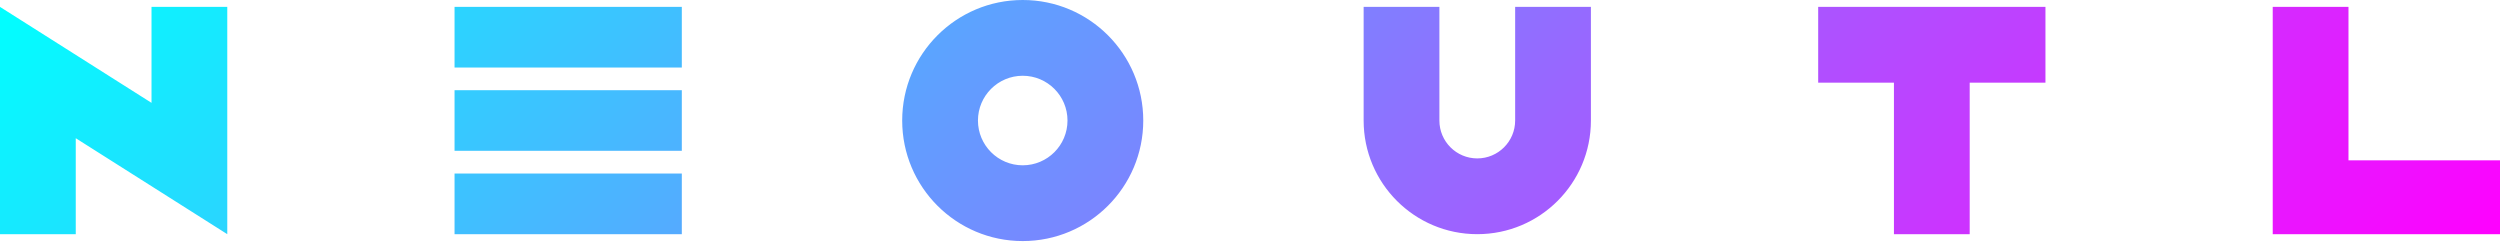
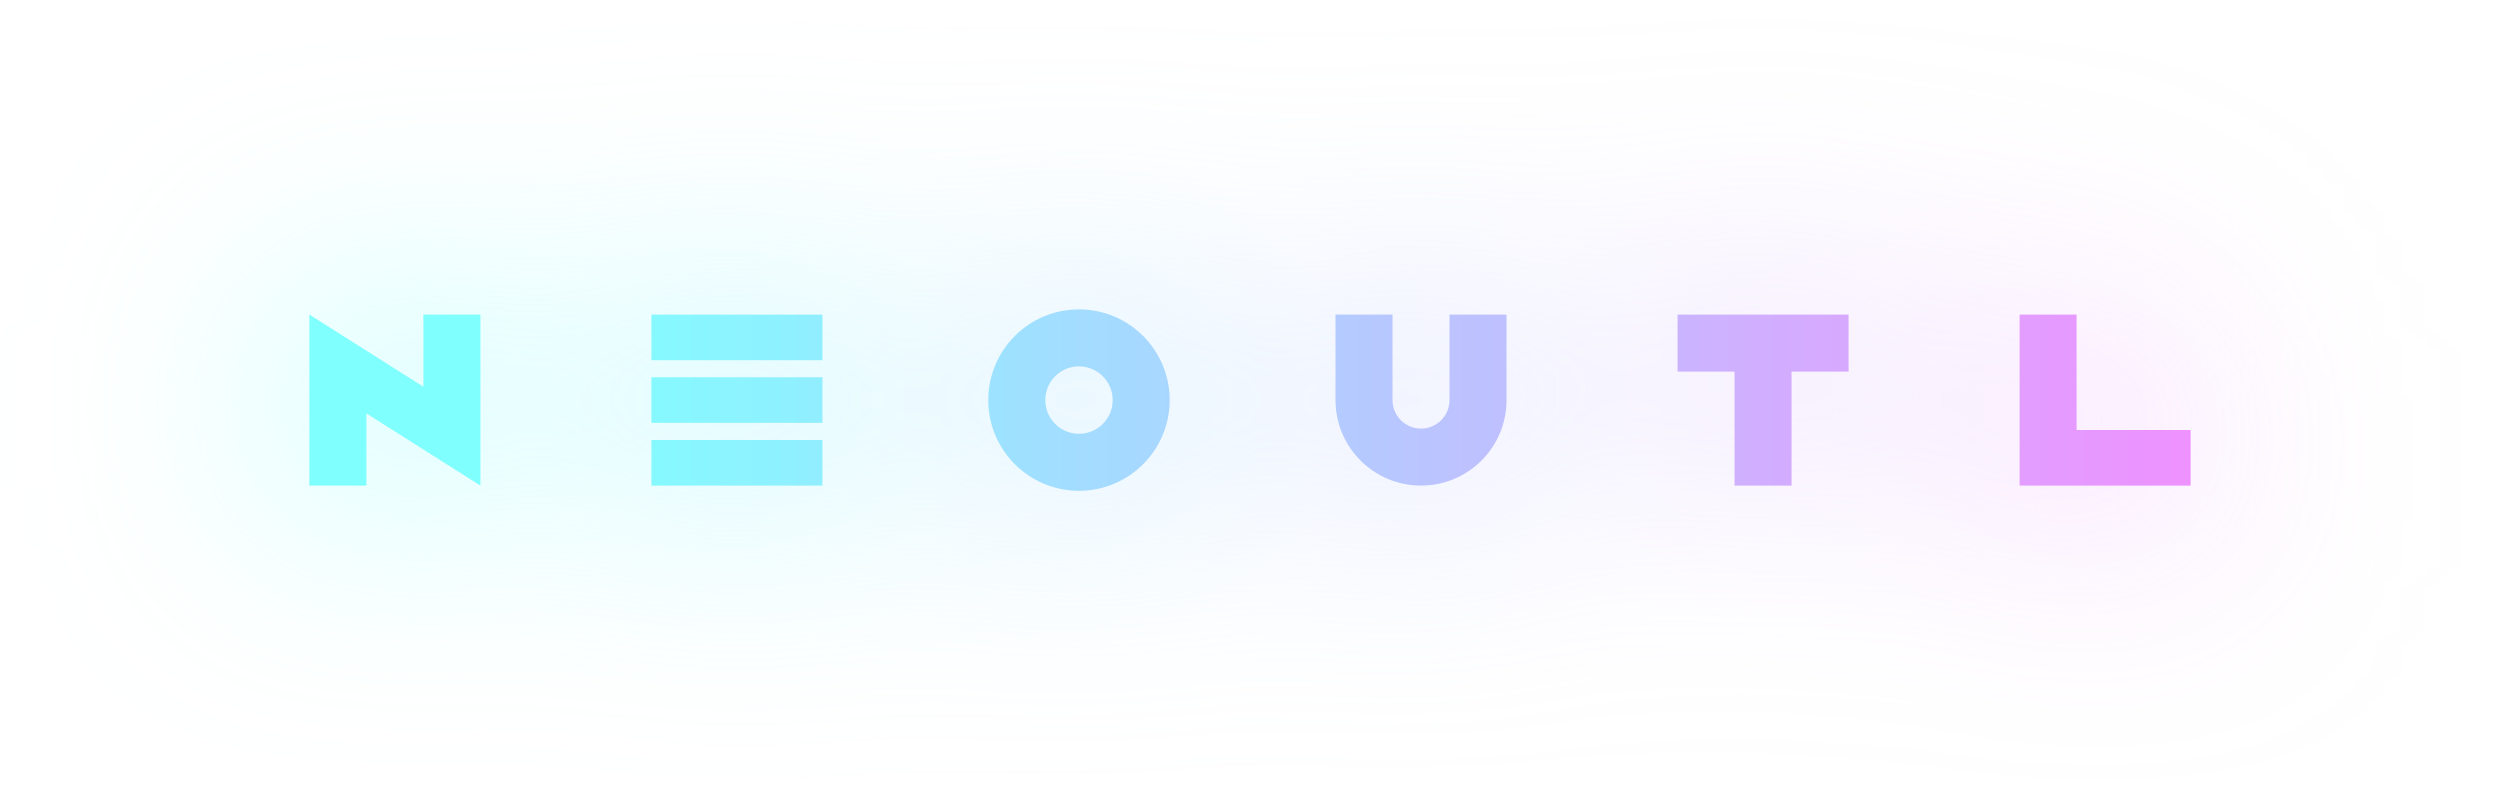
- <svg xmlns="http://www.w3.org/2000/svg" version="1.1" width="660" height="63.64" viewBox="0,0,660,63.64">
-   <defs>
-     <linearGradient x1="50" y1="10" x2="410" y2="370" gradientUnits="userSpaceOnUse" id="color-1">
-       <stop offset="0" stop-color="#00ffff" />
-       <stop offset="1" stop-color="#ff00ff" />
+ <svg xmlns="http://www.w3.org/2000/svg" xmlns:xlink="http://www.w3.org/1999/xlink" version="1.1" width="447.317" height="143.173" viewBox="0 0 447.317 143.173" id="svg3">
+   <defs id="defs2">
+     <linearGradient x1="0" y1="0" x2="660" y2="0" gradientUnits="userSpaceOnUse" id="color-1">
+       <stop offset="0" stop-color="#80ffff" id="stop1" />
+       <stop offset="1" stop-color="#ff80ff" id="stop2" />
    </linearGradient>
+     <linearGradient xlink:href="#color-1" id="linearGradient5" gradientUnits="userSpaceOnUse" x1="0" y1="0" x2="660" y2="0" />
+     <linearGradient xlink:href="#color-1" id="linearGradient3" gradientUnits="userSpaceOnUse" x1="0" y1="0" x2="660" y2="0" />
+     <linearGradient xlink:href="#color-1" id="linearGradient5-3" gradientUnits="userSpaceOnUse" x1="0" y1="0" x2="660" y2="0" />
+     <linearGradient xlink:href="#color-1" id="linearGradient1" gradientUnits="userSpaceOnUse" x1="0" y1="0" x2="660" y2="0" />
+     <filter style="color-interpolation-filters:sRGB" id="filter1" x="-0.164" y="-1.706" width="1.329" height="4.411">
+       <feGaussianBlur stdDeviation="45.227" id="feGaussianBlur1" />
+     </filter>
  </defs>
-   <g transform="translate(90,-148.18)">
-     <g fill="url(#color-1)" stroke="none" stroke-miterlimit="10">
-       <path d="M-90,210l0,-60l20,13v47zM-30,150l0,60l-20,-13l0,-47zM-30,210l-60,-38l0,-22l60,38zM30,150l60,0l0,16h-60zM30,172h60l0,16l-60,0zM30,194h60l0,16h-60zM180,148.18c17.574,0 31.82,14.246 31.82,31.82c0,17.574 -14.246,31.82 -31.82,31.82c-17.574,0 -31.82,-14.246 -31.82,-31.82c0,-17.574 14.246,-31.82 31.82,-31.82zM180,168.18c-6.528,0 -11.82,5.292 -11.82,11.82c0,6.528 5.292,11.82 11.82,11.82c6.528,0 11.82,-5.292 11.82,-11.82c0,-6.528 -5.292,-11.82 -11.82,-11.82zM330,180c0,16.569 -13.431,30 -30,30c-16.569,0 -30,-13.431 -30,-30zM290,180c0,5.523 4.477,10 10,10c5.523,0 10,-4.477 10,-10zM270,180v-30h20v30zM310,180v-30h20v30zM410,210v-60h20v60zM390,150h60v20h-60zM510,210v-60l20,0l0,60zM510,190.5h60l0,19.5h-60z" />
+   <g id="g3-5" transform="matrix(0.51,0,0,0.51,101.2585,-20.21334)" style="filter:url(#filter1)">
+     <g fill="url(#color-1)" stroke="none" stroke-miterlimit="10" id="g2-3" style="fill:url(#linearGradient5)">
+       <path d="m -90,210 v -60 l 20,13 v 47 z m 60,-60 v 60 l -20,-13 v -47 z m 0,60 -60,-38 v -22 l 60,38 z m 60,-60 h 60 v 16 H 30 Z m 0,22 h 60 v 16 H 30 Z m 0,22 h 60 v 16 H 30 Z m 150,-45.82 c 17.574,0 31.82,14.246 31.82,31.82 0,17.574 -14.246,31.82 -31.82,31.82 -17.574,0 -31.82,-14.246 -31.82,-31.82 0,-17.574 14.246,-31.82 31.82,-31.82 z m 0,20 c -6.528,0 -11.82,5.292 -11.82,11.82 0,6.528 5.292,11.82 11.82,11.82 6.528,0 11.82,-5.292 11.82,-11.82 0,-6.528 -5.292,-11.82 -11.82,-11.82 z M 330,180 c 0,16.569 -13.431,30 -30,30 -16.569,0 -30,-13.431 -30,-30 z m -40,0 c 0,5.523 4.477,10 10,10 5.523,0 10,-4.477 10,-10 z m -20,0 v -30 h 20 v 30 z m 40,0 v -30 h 20 v 30 z m 100,30 v -60 h 20 v 60 z m -20,-60 h 60 v 20 h -60 z m 120,60 v -60 h 20 v 60 z m 0,-19.5 h 60 V 210 h -60 z" id="path2-5" style="fill:url(#linearGradient3)" />
+     </g>
+   </g>
+   <g id="g3-5-5" transform="matrix(0.51,0,0,0.51,101.2585,-20.21334)">
+     <g fill="url(#color-1)" stroke="none" stroke-miterlimit="10" id="g2-3-6" style="fill:url(#linearGradient5-3)">
+       <path d="m -90,210 v -60 l 20,13 v 47 z m 60,-60 v 60 l -20,-13 v -47 z m 0,60 -60,-38 v -22 l 60,38 z m 60,-60 h 60 v 16 H 30 Z m 0,22 h 60 v 16 H 30 Z m 0,22 h 60 v 16 H 30 Z m 150,-45.82 c 17.574,0 31.82,14.246 31.82,31.82 0,17.574 -14.246,31.82 -31.82,31.82 -17.574,0 -31.82,-14.246 -31.82,-31.82 0,-17.574 14.246,-31.82 31.82,-31.82 z m 0,20 c -6.528,0 -11.82,5.292 -11.82,11.82 0,6.528 5.292,11.82 11.82,11.82 6.528,0 11.82,-5.292 11.82,-11.82 0,-6.528 -5.292,-11.82 -11.82,-11.82 z M 330,180 c 0,16.569 -13.431,30 -30,30 -16.569,0 -30,-13.431 -30,-30 z m -40,0 c 0,5.523 4.477,10 10,10 5.523,0 10,-4.477 10,-10 z m -20,0 v -30 h 20 v 30 z m 40,0 v -30 h 20 v 30 z m 100,30 v -60 h 20 v 60 z m -20,-60 h 60 v 20 h -60 z m 120,60 v -60 h 20 v 60 z m 0,-19.5 h 60 V 210 h -60 z" id="path2-5-2" style="fill:url(#linearGradient1)" />
    </g>
  </g>
</svg>
